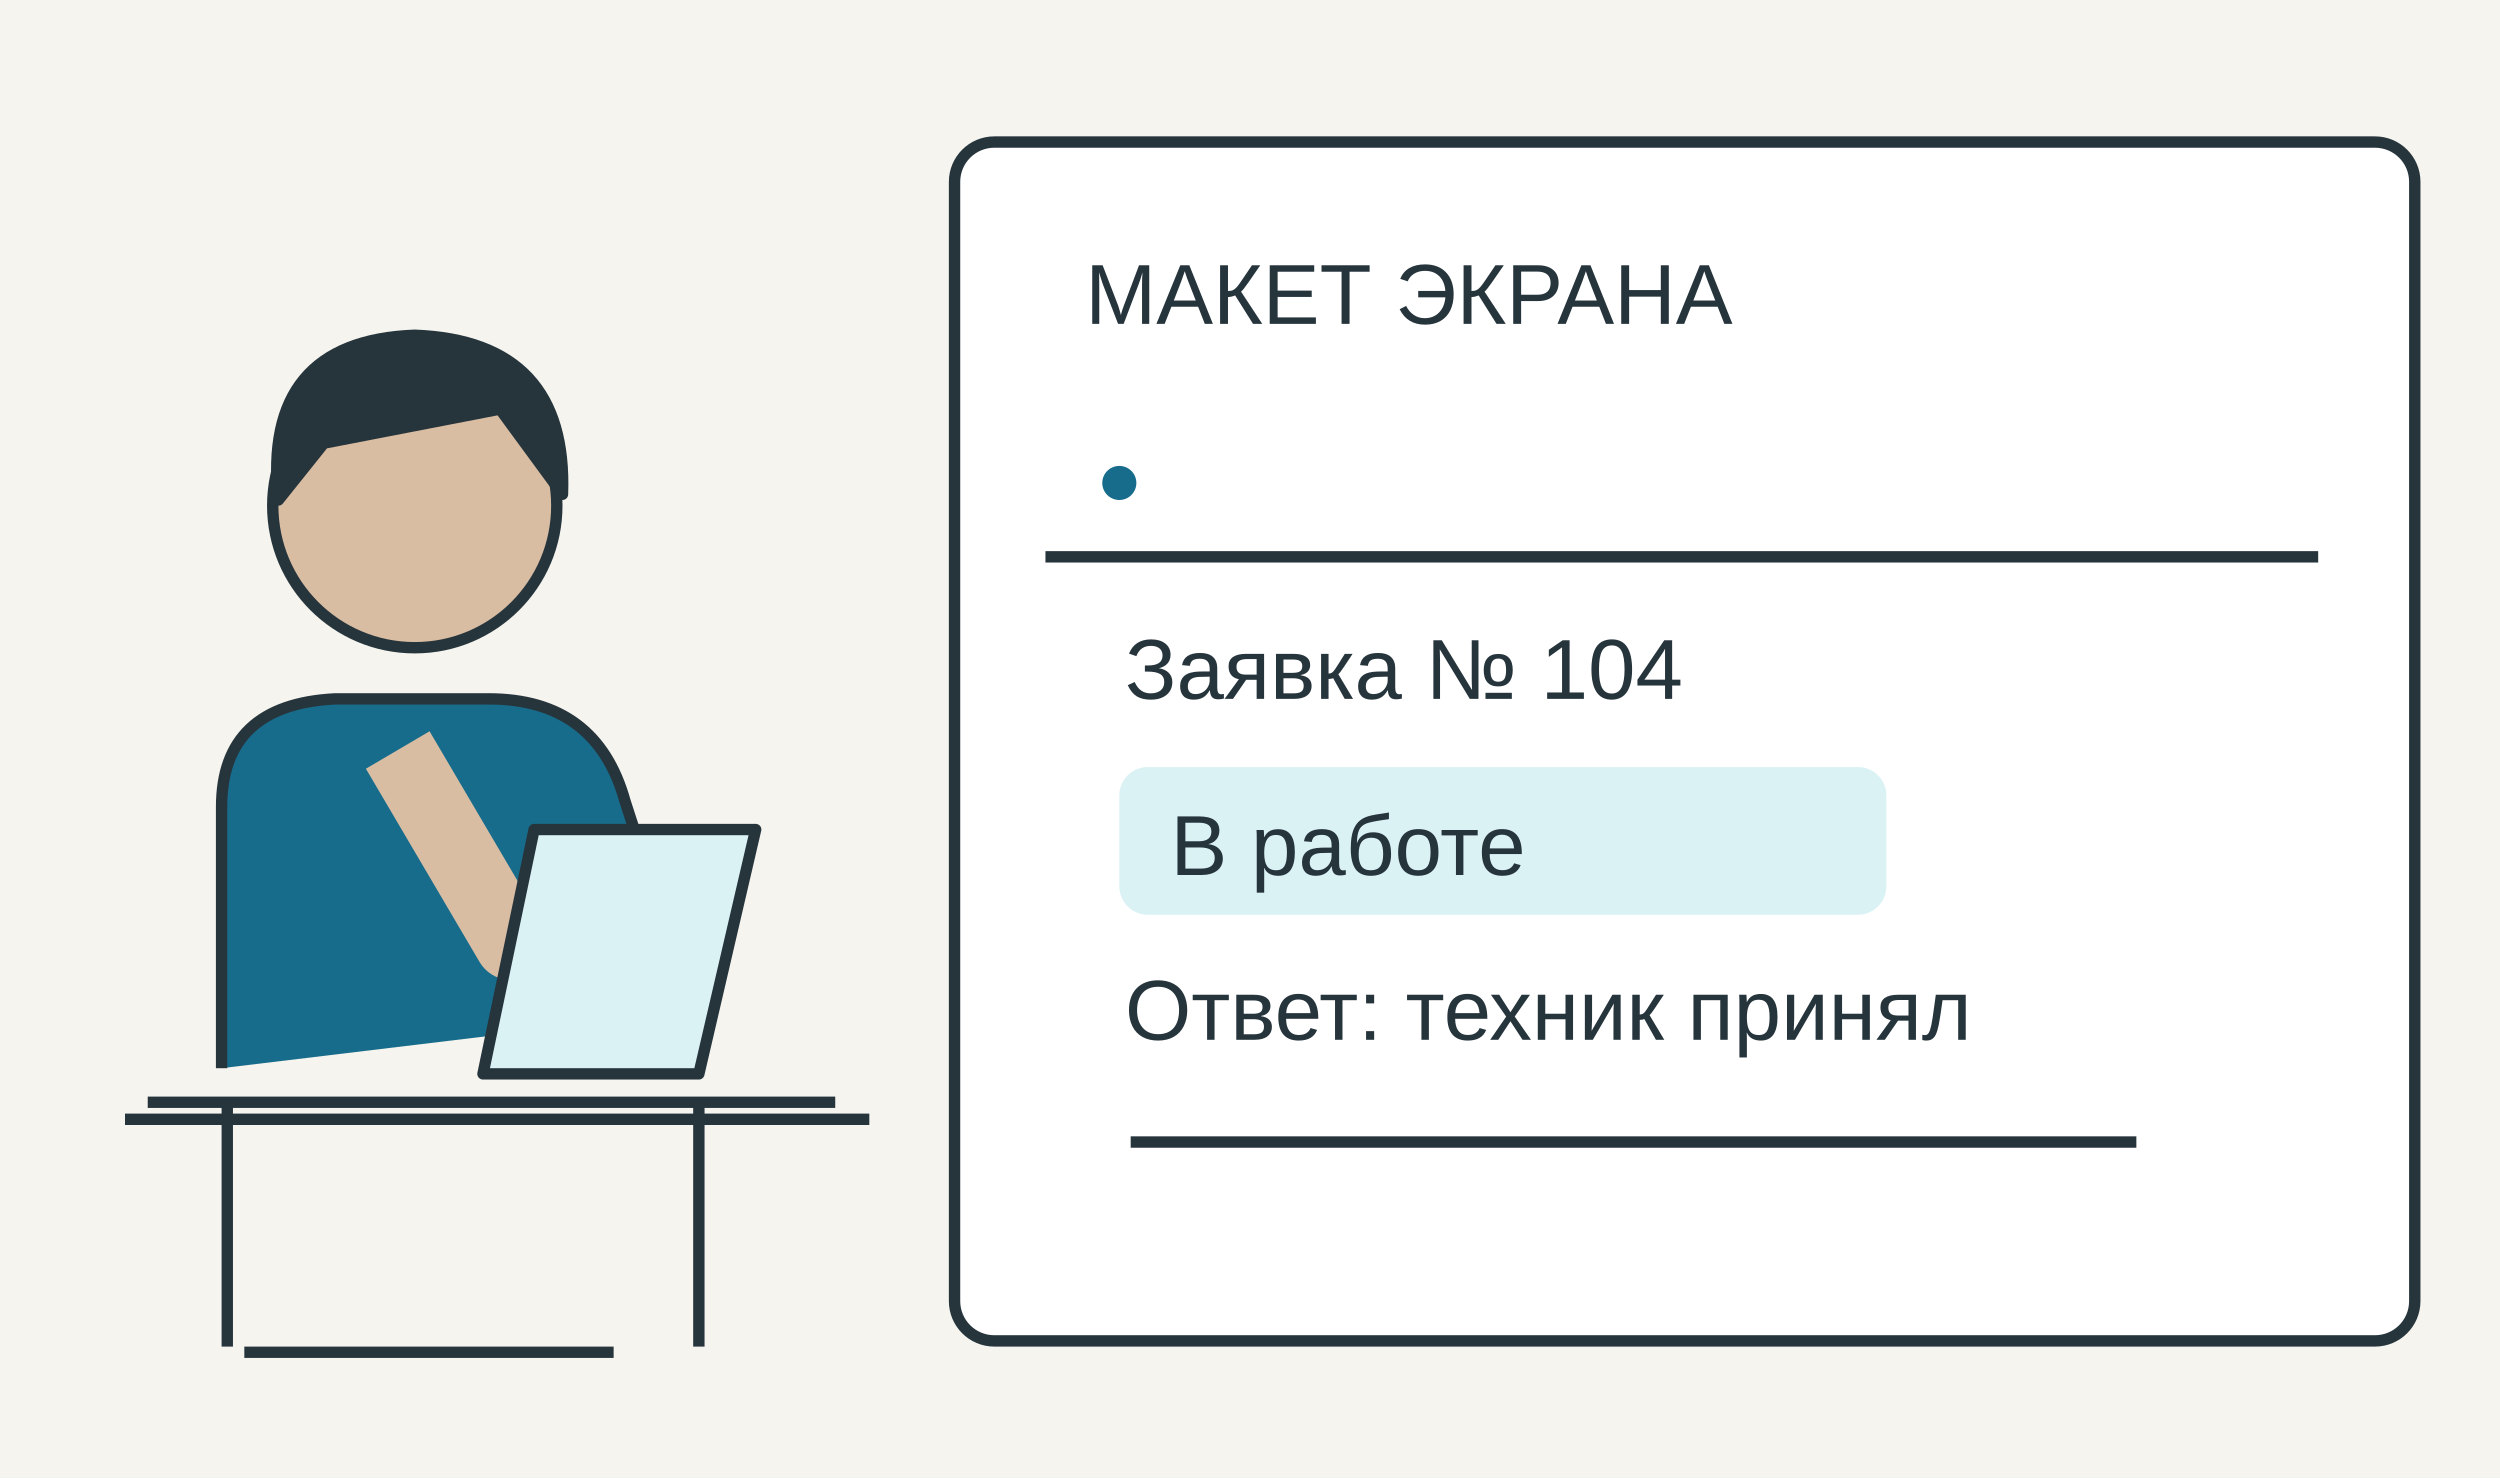
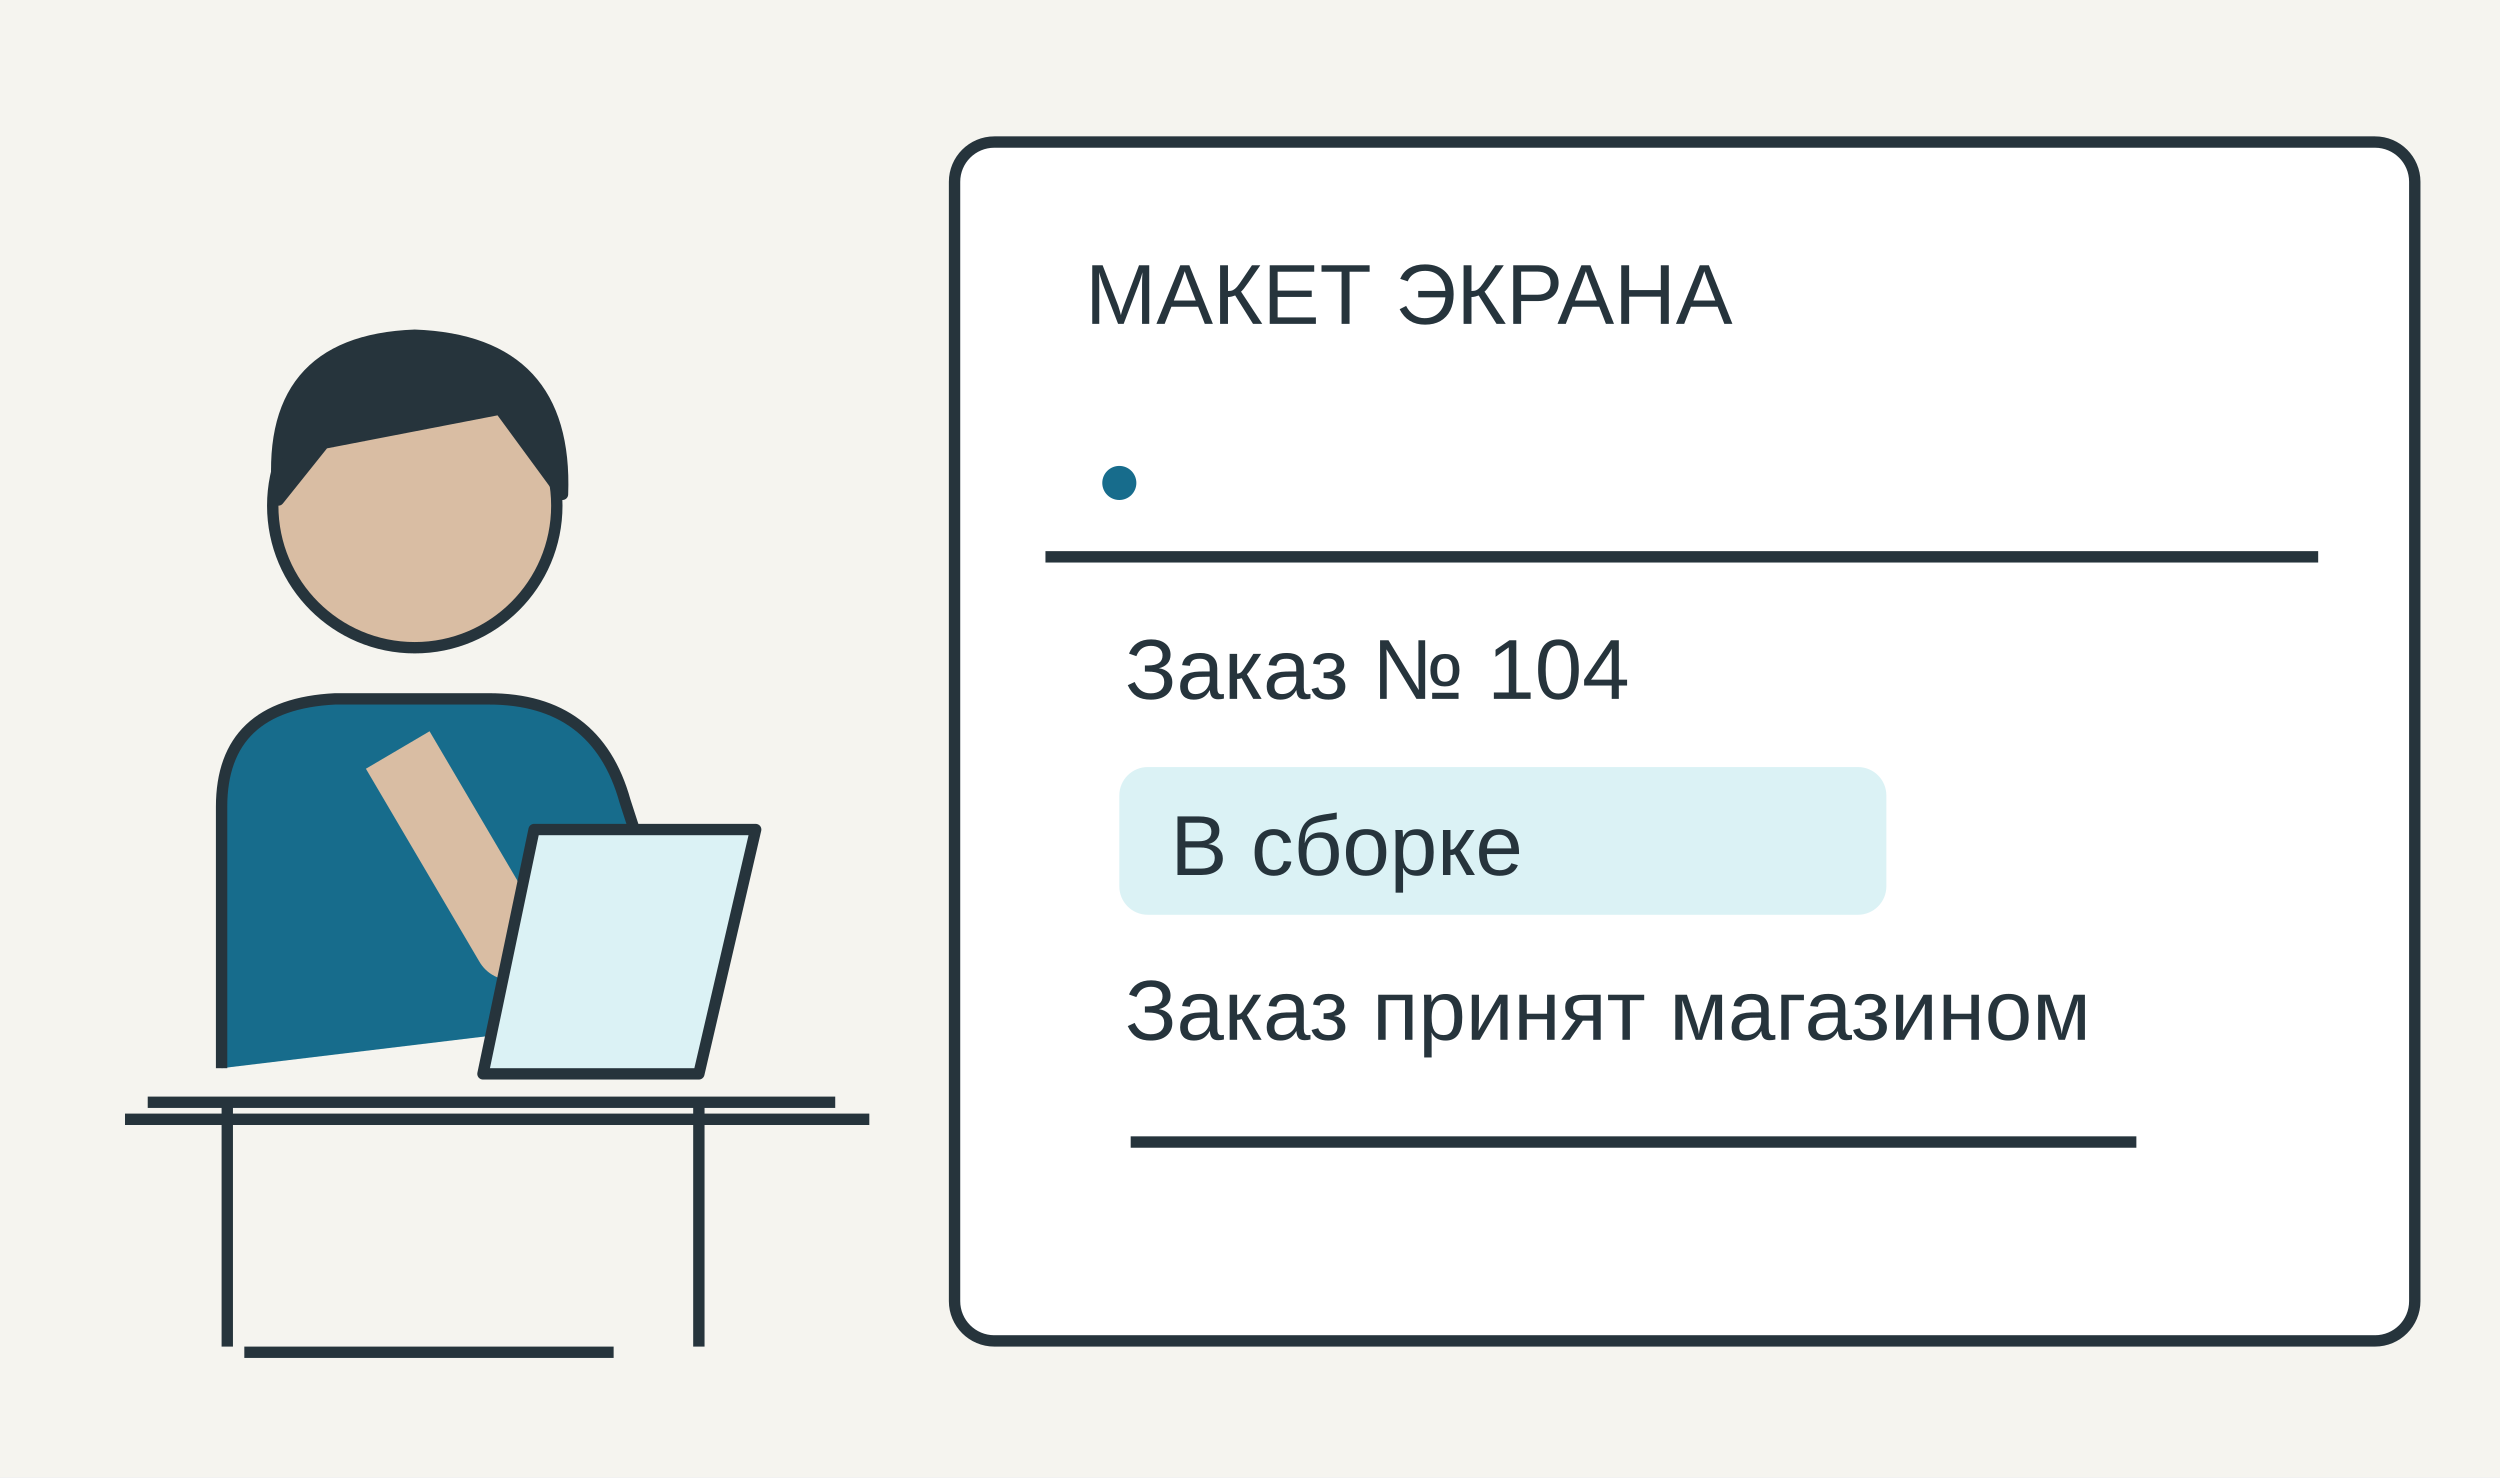
<svg xmlns="http://www.w3.org/2000/svg" width="440" height="260" viewBox="0 0 440 260" role="img" aria-labelledby="title">
  <rect width="440" height="260" fill="#f5f4ef" />
  <g stroke="#26343c" stroke-width="2" stroke-linejoin="round">
    <rect x="168" y="25" width="257" height="211" rx="7" fill="#fff" />
    <path d="M40 194v43m83-43v43M26 194h121" fill="none" />
    <path d="M39 188v-46q0-18 20-19h27q19 0 24 18l12 37" fill="#176c8c" />
    <circle cx="73" cy="89" r="25" fill="#d9bda3" />
    <path d="M49 88q-3-28 24-29 27 1 26 28l-11-15-31 6z" fill="#26343c" />
    <path d="M70 132l20 34 35 6" fill="none" stroke="#d9bda3" stroke-width="13" />
    <path d="M22 197h131m-30-8 10-43h-39l-9 43z" fill="#dbf2f5" />
    <path d="M43 238h65" />
    <g stroke="none" fill="#26343c" font-family="Arial,sans-serif" font-size="15">
      <text x="191" y="57">МАКЕТ ЭКРАНА</text>
      <rect x="184" y="73" width="224" height="148" rx="4" fill="#fff" />
      <path stroke="#26343c" fill="none" d="M184 98h224" />
      <circle cx="197" cy="85" r="3" fill="#176c8c" stroke="none" />
-       <text x="198" y="123">Заявка № 104</text>
+       <text x="198" y="123">Заказ № 104</text>
      <rect x="197" y="135" width="135" height="26" rx="5" fill="#dbf2f5" />
-       <text x="206" y="154">В работе</text>
-       <text x="198" y="183">Ответ: техник принял</text>
+       <text x="206" y="154">В сборке</text>
+       <text x="198" y="183">Заказ принят магазином</text>
      <path stroke="#26343c" fill="none" d="M199 201h177" />
    </g>
  </g>
</svg>
